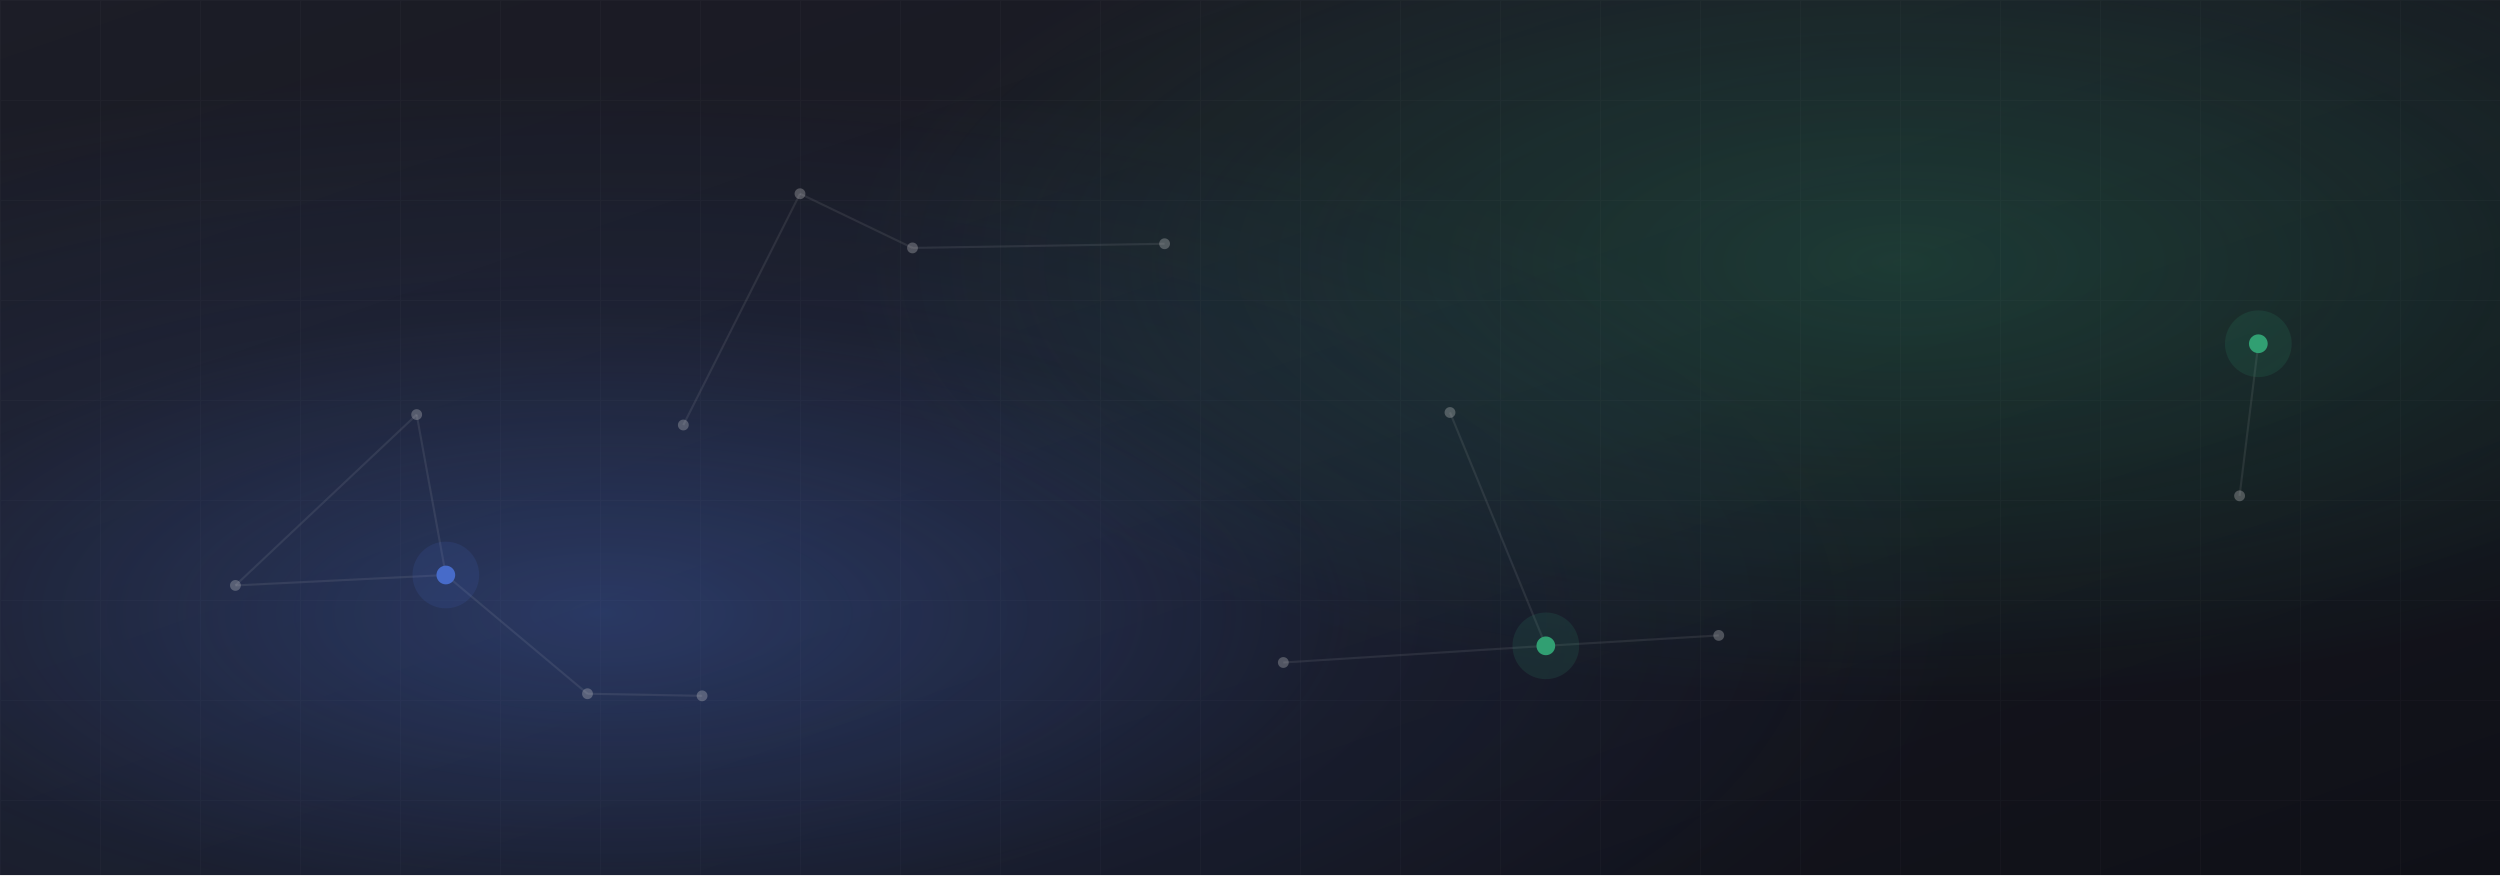
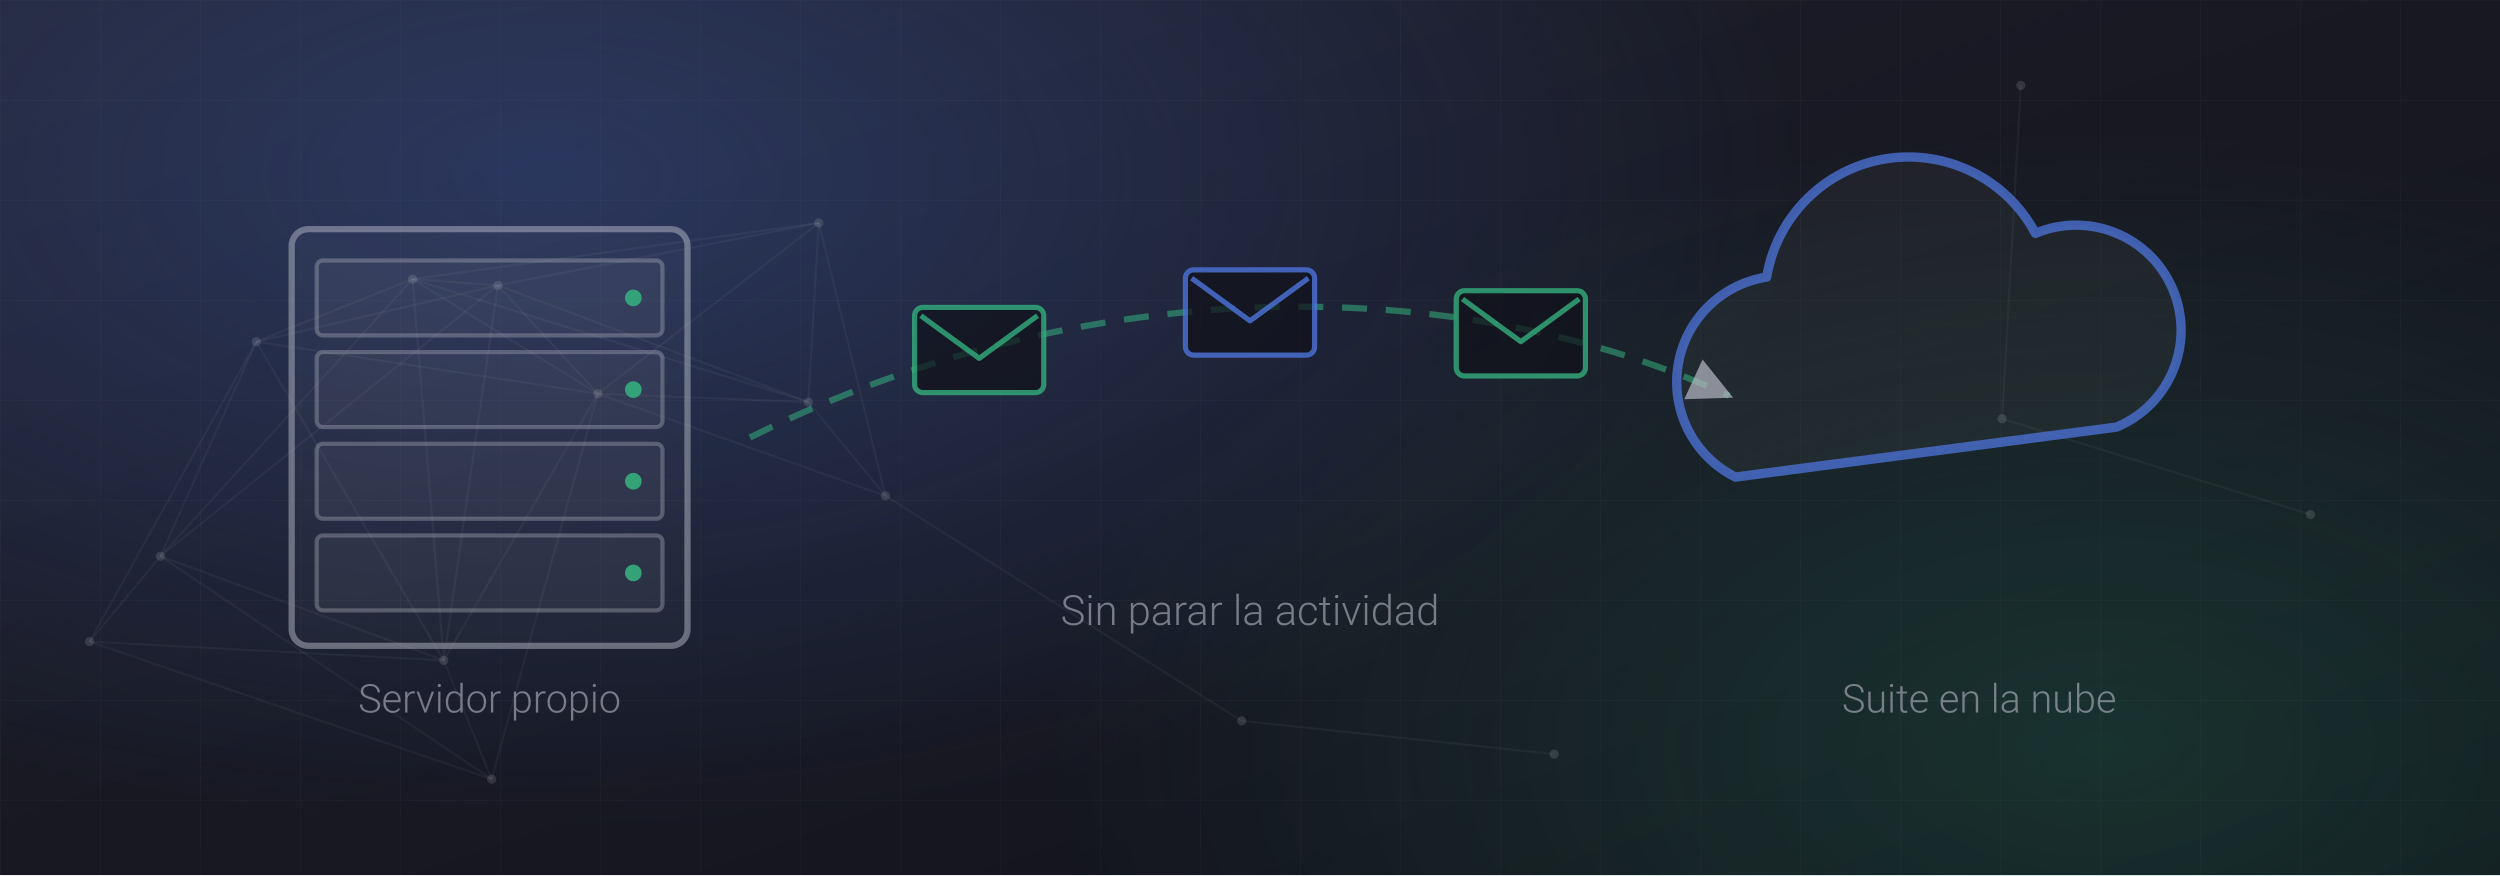
- <svg xmlns="http://www.w3.org/2000/svg" viewBox="0 0 1200 420" width="1200" height="420" preserveAspectRatio="xMidYMid slice" role="img" aria-label="Fondo abstracto de red corporativa">
+ <svg xmlns="http://www.w3.org/2000/svg" viewBox="0 0 1200 420" width="1200" height="420" role="img" aria-label="Migración del correo corporativo desde un servidor propio hacia la nube">
  <defs>
    <linearGradient id="base" x1="0" y1="0" x2="1" y2="1">
-       <stop offset="0" stop-color="#20212c" />
-       <stop offset="0.5" stop-color="#191a23" />
+       <stop offset="0" stop-color="#22232f" />
      <stop offset="1" stop-color="#101119" />
    </linearGradient>
    <radialGradient id="g1">
-       <stop offset="0" stop-color="#5480f1" stop-opacity="0.40" />
-       <stop offset="0.55" stop-color="#5480f1" stop-opacity="0.10" />
+       <stop offset="0" stop-color="#5480f1" stop-opacity="0.30" />
      <stop offset="1" stop-color="#5480f1" stop-opacity="0" />
    </radialGradient>
    <radialGradient id="g2">
-       <stop offset="0" stop-color="#39c088" stop-opacity="0.26" />
+       <stop offset="0" stop-color="#39c088" stop-opacity="0.20" />
      <stop offset="1" stop-color="#39c088" stop-opacity="0" />
    </radialGradient>
-     <pattern id="rejilla" width="48" height="48" patternUnits="userSpaceOnUse">
+     <pattern id="malla" width="48" height="48" patternUnits="userSpaceOnUse">
      <path d="M 48 0 L 0 0 0 48" fill="none" stroke="#ffffff" stroke-opacity="0.028" stroke-width="1" />
    </pattern>
+     <marker id="flecha" viewBox="0 0 10 10" refX="9" refY="5" markerWidth="7" markerHeight="7" orient="auto-start-reverse">
+       <path d="M 0 0 L 10 5 L 0 10 z" fill="#c9ccd8" fill-opacity="0.7" />
+     </marker>
  </defs>
-   <rect width="100%" height="100%" fill="url(#base)" />
-   <rect width="100%" height="100%" fill="url(#rejilla)" />
-   <ellipse cx="288" cy="294" rx="660" ry="260" fill="url(#g1)" />
-   <ellipse cx="912" cy="126" rx="504" ry="210" fill="url(#g2)" />
-   <g stroke="#ffffff" stroke-opacity="0.10" stroke-width="1">
-     <line x1="384" y1="93" x2="438" y2="119" />
-     <line x1="384" y1="93" x2="328" y2="204" />
-     <line x1="1084" y1="165" x2="1075" y2="238" />
-     <line x1="282" y1="333" x2="214" y2="276" />
-     <line x1="282" y1="333" x2="337" y2="334" />
-     <line x1="113" y1="281" x2="214" y2="276" />
-     <line x1="113" y1="281" x2="200" y2="199" />
-     <line x1="438" y1="119" x2="559" y2="117" />
-     <line x1="742" y1="310" x2="696" y2="198" />
-     <line x1="742" y1="310" x2="616" y2="318" />
-     <line x1="742" y1="310" x2="825" y2="305" />
-     <line x1="214" y1="276" x2="200" y2="199" />
-   </g>
-   <circle cx="384" cy="93" r="2.6" fill="#ffffff" fill-opacity="0.30" />
-   <circle cx="1084" cy="165" r="16" fill="#39c088" fill-opacity="0.14" />
-   <circle cx="1084" cy="165" r="4.5" fill="#39c088" />
-   <circle cx="282" cy="333" r="2.6" fill="#ffffff" fill-opacity="0.30" />
-   <circle cx="113" cy="281" r="2.6" fill="#ffffff" fill-opacity="0.30" />
-   <circle cx="438" cy="119" r="2.6" fill="#ffffff" fill-opacity="0.30" />
-   <circle cx="742" cy="310" r="16" fill="#39c088" fill-opacity="0.14" />
-   <circle cx="742" cy="310" r="4.5" fill="#39c088" />
-   <circle cx="559" cy="117" r="2.6" fill="#ffffff" fill-opacity="0.30" />
-   <circle cx="328" cy="204" r="2.6" fill="#ffffff" fill-opacity="0.30" />
-   <circle cx="214" cy="276" r="16" fill="#5480f1" fill-opacity="0.14" />
-   <circle cx="214" cy="276" r="4.5" fill="#5480f1" />
-   <circle cx="200" cy="199" r="2.6" fill="#ffffff" fill-opacity="0.30" />
-   <circle cx="696" cy="198" r="2.6" fill="#ffffff" fill-opacity="0.30" />
-   <circle cx="337" cy="334" r="2.6" fill="#ffffff" fill-opacity="0.30" />
-   <circle cx="616" cy="318" r="2.6" fill="#ffffff" fill-opacity="0.30" />
-   <circle cx="825" cy="305" r="2.6" fill="#ffffff" fill-opacity="0.30" />
-   <circle cx="1075" cy="238" r="2.6" fill="#ffffff" fill-opacity="0.30" />
-   <rect width="100%" height="100%" fill="#0e0f16" fill-opacity="0.18" />
+   <rect width="1200" height="420" fill="url(#base)" />
+   <rect width="1200" height="420" fill="url(#malla)" />
+   <ellipse cx="264" cy="84" rx="600" ry="315" fill="url(#g1)" />
+   <ellipse cx="1008" cy="357" rx="504" ry="294" fill="url(#g2)" />
+   <line x1="596" y1="346" x2="746" y2="362" stroke="#ffffff" stroke-opacity="0.05" />
+   <line x1="596" y1="346" x2="425" y2="238" stroke="#ffffff" stroke-opacity="0.05" />
+   <line x1="123" y1="164" x2="77" y2="267" stroke="#ffffff" stroke-opacity="0.05" />
+   <line x1="123" y1="164" x2="239" y2="137" stroke="#ffffff" stroke-opacity="0.05" />
+   <line x1="123" y1="164" x2="198" y2="134" stroke="#ffffff" stroke-opacity="0.05" />
+   <line x1="123" y1="164" x2="287" y2="189" stroke="#ffffff" stroke-opacity="0.05" />
+   <line x1="123" y1="164" x2="213" y2="317" stroke="#ffffff" stroke-opacity="0.05" />
+   <line x1="123" y1="164" x2="43" y2="308" stroke="#ffffff" stroke-opacity="0.05" />
+   <line x1="77" y1="267" x2="239" y2="137" stroke="#ffffff" stroke-opacity="0.05" />
+   <line x1="77" y1="267" x2="198" y2="134" stroke="#ffffff" stroke-opacity="0.05" />
+   <line x1="77" y1="267" x2="213" y2="317" stroke="#ffffff" stroke-opacity="0.05" />
+   <line x1="77" y1="267" x2="43" y2="308" stroke="#ffffff" stroke-opacity="0.05" />
+   <line x1="77" y1="267" x2="236" y2="374" stroke="#ffffff" stroke-opacity="0.05" />
+   <line x1="239" y1="137" x2="198" y2="134" stroke="#ffffff" stroke-opacity="0.05" />
+   <line x1="239" y1="137" x2="287" y2="189" stroke="#ffffff" stroke-opacity="0.05" />
+   <line x1="239" y1="137" x2="213" y2="317" stroke="#ffffff" stroke-opacity="0.05" />
+   <line x1="239" y1="137" x2="388" y2="193" stroke="#ffffff" stroke-opacity="0.05" />
+   <line x1="239" y1="137" x2="393" y2="107" stroke="#ffffff" stroke-opacity="0.05" />
+   <line x1="970" y1="41" x2="961" y2="201" stroke="#ffffff" stroke-opacity="0.05" />
+   <line x1="198" y1="134" x2="287" y2="189" stroke="#ffffff" stroke-opacity="0.05" />
+   <line x1="198" y1="134" x2="213" y2="317" stroke="#ffffff" stroke-opacity="0.05" />
+   <line x1="198" y1="134" x2="388" y2="193" stroke="#ffffff" stroke-opacity="0.05" />
+   <line x1="198" y1="134" x2="393" y2="107" stroke="#ffffff" stroke-opacity="0.05" />
+   <line x1="961" y1="201" x2="1109" y2="247" stroke="#ffffff" stroke-opacity="0.05" />
+   <line x1="287" y1="189" x2="213" y2="317" stroke="#ffffff" stroke-opacity="0.05" />
+   <line x1="287" y1="189" x2="425" y2="238" stroke="#ffffff" stroke-opacity="0.05" />
+   <line x1="287" y1="189" x2="236" y2="374" stroke="#ffffff" stroke-opacity="0.05" />
+   <line x1="287" y1="189" x2="388" y2="193" stroke="#ffffff" stroke-opacity="0.05" />
+   <line x1="287" y1="189" x2="393" y2="107" stroke="#ffffff" stroke-opacity="0.05" />
+   <line x1="213" y1="317" x2="43" y2="308" stroke="#ffffff" stroke-opacity="0.05" />
+   <line x1="213" y1="317" x2="236" y2="374" stroke="#ffffff" stroke-opacity="0.05" />
+   <line x1="43" y1="308" x2="236" y2="374" stroke="#ffffff" stroke-opacity="0.05" />
+   <line x1="425" y1="238" x2="388" y2="193" stroke="#ffffff" stroke-opacity="0.05" />
+   <line x1="425" y1="238" x2="393" y2="107" stroke="#ffffff" stroke-opacity="0.05" />
+   <line x1="388" y1="193" x2="393" y2="107" stroke="#ffffff" stroke-opacity="0.05" />
+   <circle cx="596" cy="346" r="2.2" fill="#ffffff" fill-opacity="0.14" />
+   <circle cx="123" cy="164" r="2.2" fill="#ffffff" fill-opacity="0.14" />
+   <circle cx="77" cy="267" r="2.2" fill="#ffffff" fill-opacity="0.14" />
+   <circle cx="239" cy="137" r="2.2" fill="#ffffff" fill-opacity="0.14" />
+   <circle cx="970" cy="41" r="2.2" fill="#ffffff" fill-opacity="0.14" />
+   <circle cx="198" cy="134" r="2.2" fill="#ffffff" fill-opacity="0.14" />
+   <circle cx="961" cy="201" r="2.2" fill="#ffffff" fill-opacity="0.14" />
+   <circle cx="746" cy="362" r="2.2" fill="#ffffff" fill-opacity="0.14" />
+   <circle cx="287" cy="189" r="2.2" fill="#ffffff" fill-opacity="0.14" />
+   <circle cx="213" cy="317" r="2.2" fill="#ffffff" fill-opacity="0.14" />
+   <circle cx="43" cy="308" r="2.2" fill="#ffffff" fill-opacity="0.14" />
+   <circle cx="425" cy="238" r="2.2" fill="#ffffff" fill-opacity="0.14" />
+   <circle cx="236" cy="374" r="2.2" fill="#ffffff" fill-opacity="0.14" />
+   <circle cx="388" cy="193" r="2.2" fill="#ffffff" fill-opacity="0.14" />
+   <circle cx="1109" cy="247" r="2.2" fill="#ffffff" fill-opacity="0.14" />
+   <circle cx="393" cy="107" r="2.2" fill="#ffffff" fill-opacity="0.14" />
+   <rect x="140" y="110" width="190" height="200" rx="8" fill="#ffffff" fill-opacity="0.03" stroke="#c9ccd8" stroke-opacity="0.5" stroke-width="3" />
+   <rect x="152" y="125.0" width="166" height="36.0" rx="3" fill="#ffffff" fill-opacity="0.05" stroke="#c9ccd8" stroke-opacity="0.35" stroke-width="2" />
+   <circle cx="304" cy="143.0" r="4" fill="#39c088" fill-opacity="0.9" />
+   <rect x="152" y="169.0" width="166" height="36.0" rx="3" fill="#ffffff" fill-opacity="0.05" stroke="#c9ccd8" stroke-opacity="0.35" stroke-width="2" />
+   <circle cx="304" cy="187.0" r="4" fill="#39c088" fill-opacity="0.9" />
+   <rect x="152" y="213.0" width="166" height="36.0" rx="3" fill="#ffffff" fill-opacity="0.05" stroke="#c9ccd8" stroke-opacity="0.35" stroke-width="2" />
+   <circle cx="304" cy="231.0" r="4" fill="#39c088" fill-opacity="0.9" />
+   <rect x="152" y="257.0" width="166" height="36.0" rx="3" fill="#ffffff" fill-opacity="0.05" stroke="#c9ccd8" stroke-opacity="0.35" stroke-width="2" />
+   <circle cx="304" cy="275.0" r="4" fill="#39c088" fill-opacity="0.9" />
+   <text x="235" y="342" text-anchor="middle" font-family="Roboto, Helvetica, Arial, sans-serif" font-size="19" font-weight="300" fill="#c9ccd8" fill-opacity="0.6">Servidor propio</text>
+   <path d="M 833.0 229.0 a 51.0 51.0 0 0 1 15.0 -96.0 a 69.0 69.0 0 0 1 129.0 -21.0 a 48.0 48.0 0 0 1 39.0 93.0 Z" fill="#ffffff" fill-opacity="0.04" stroke="#5480f1" stroke-opacity="0.75" stroke-width="4.5" stroke-linejoin="round" />
+   <text x="950" y="342" text-anchor="middle" font-family="Roboto, Helvetica, Arial, sans-serif" font-size="19" font-weight="300" fill="#c9ccd8" fill-opacity="0.6">Suite en la nube</text>
+   <path d="M 360 210 C 520 130 700 130 830 190" fill="none" stroke="#39c088" stroke-opacity="0.55" stroke-width="3" stroke-dasharray="12 9" marker-end="url(#flecha)" />
+   <rect x="439.0" y="147.54" width="62" height="40.92" rx="4" fill="#101119" fill-opacity="0.7" stroke="#39c088" stroke-opacity="0.8" stroke-width="2.5" />
+   <path d="M 442.0 151.54 L 470 172 L 498.0 151.54" fill="none" stroke="#39c088" stroke-opacity="0.8" stroke-width="2.5" stroke-linejoin="round" />
+   <rect x="569.0" y="129.54" width="62" height="40.92" rx="4" fill="#101119" fill-opacity="0.7" stroke="#5480f1" stroke-opacity="0.8" stroke-width="2.5" />
+   <path d="M 572.0 133.54 L 600 154 L 628.0 133.54" fill="none" stroke="#5480f1" stroke-opacity="0.8" stroke-width="2.5" stroke-linejoin="round" />
+   <rect x="699.0" y="139.54" width="62" height="40.92" rx="4" fill="#101119" fill-opacity="0.7" stroke="#39c088" stroke-opacity="0.8" stroke-width="2.5" />
+   <path d="M 702.0 143.54 L 730 164 L 758.0 143.54" fill="none" stroke="#39c088" stroke-opacity="0.8" stroke-width="2.5" stroke-linejoin="round" />
+   <text x="600" y="300" text-anchor="middle" font-family="Roboto, Helvetica, Arial, sans-serif" font-size="20" font-weight="300" fill="#c9ccd8" fill-opacity="0.6">Sin parar la actividad</text>
+   <rect width="1200" height="420" fill="#0e0f16" fill-opacity="0.10" />
</svg>
